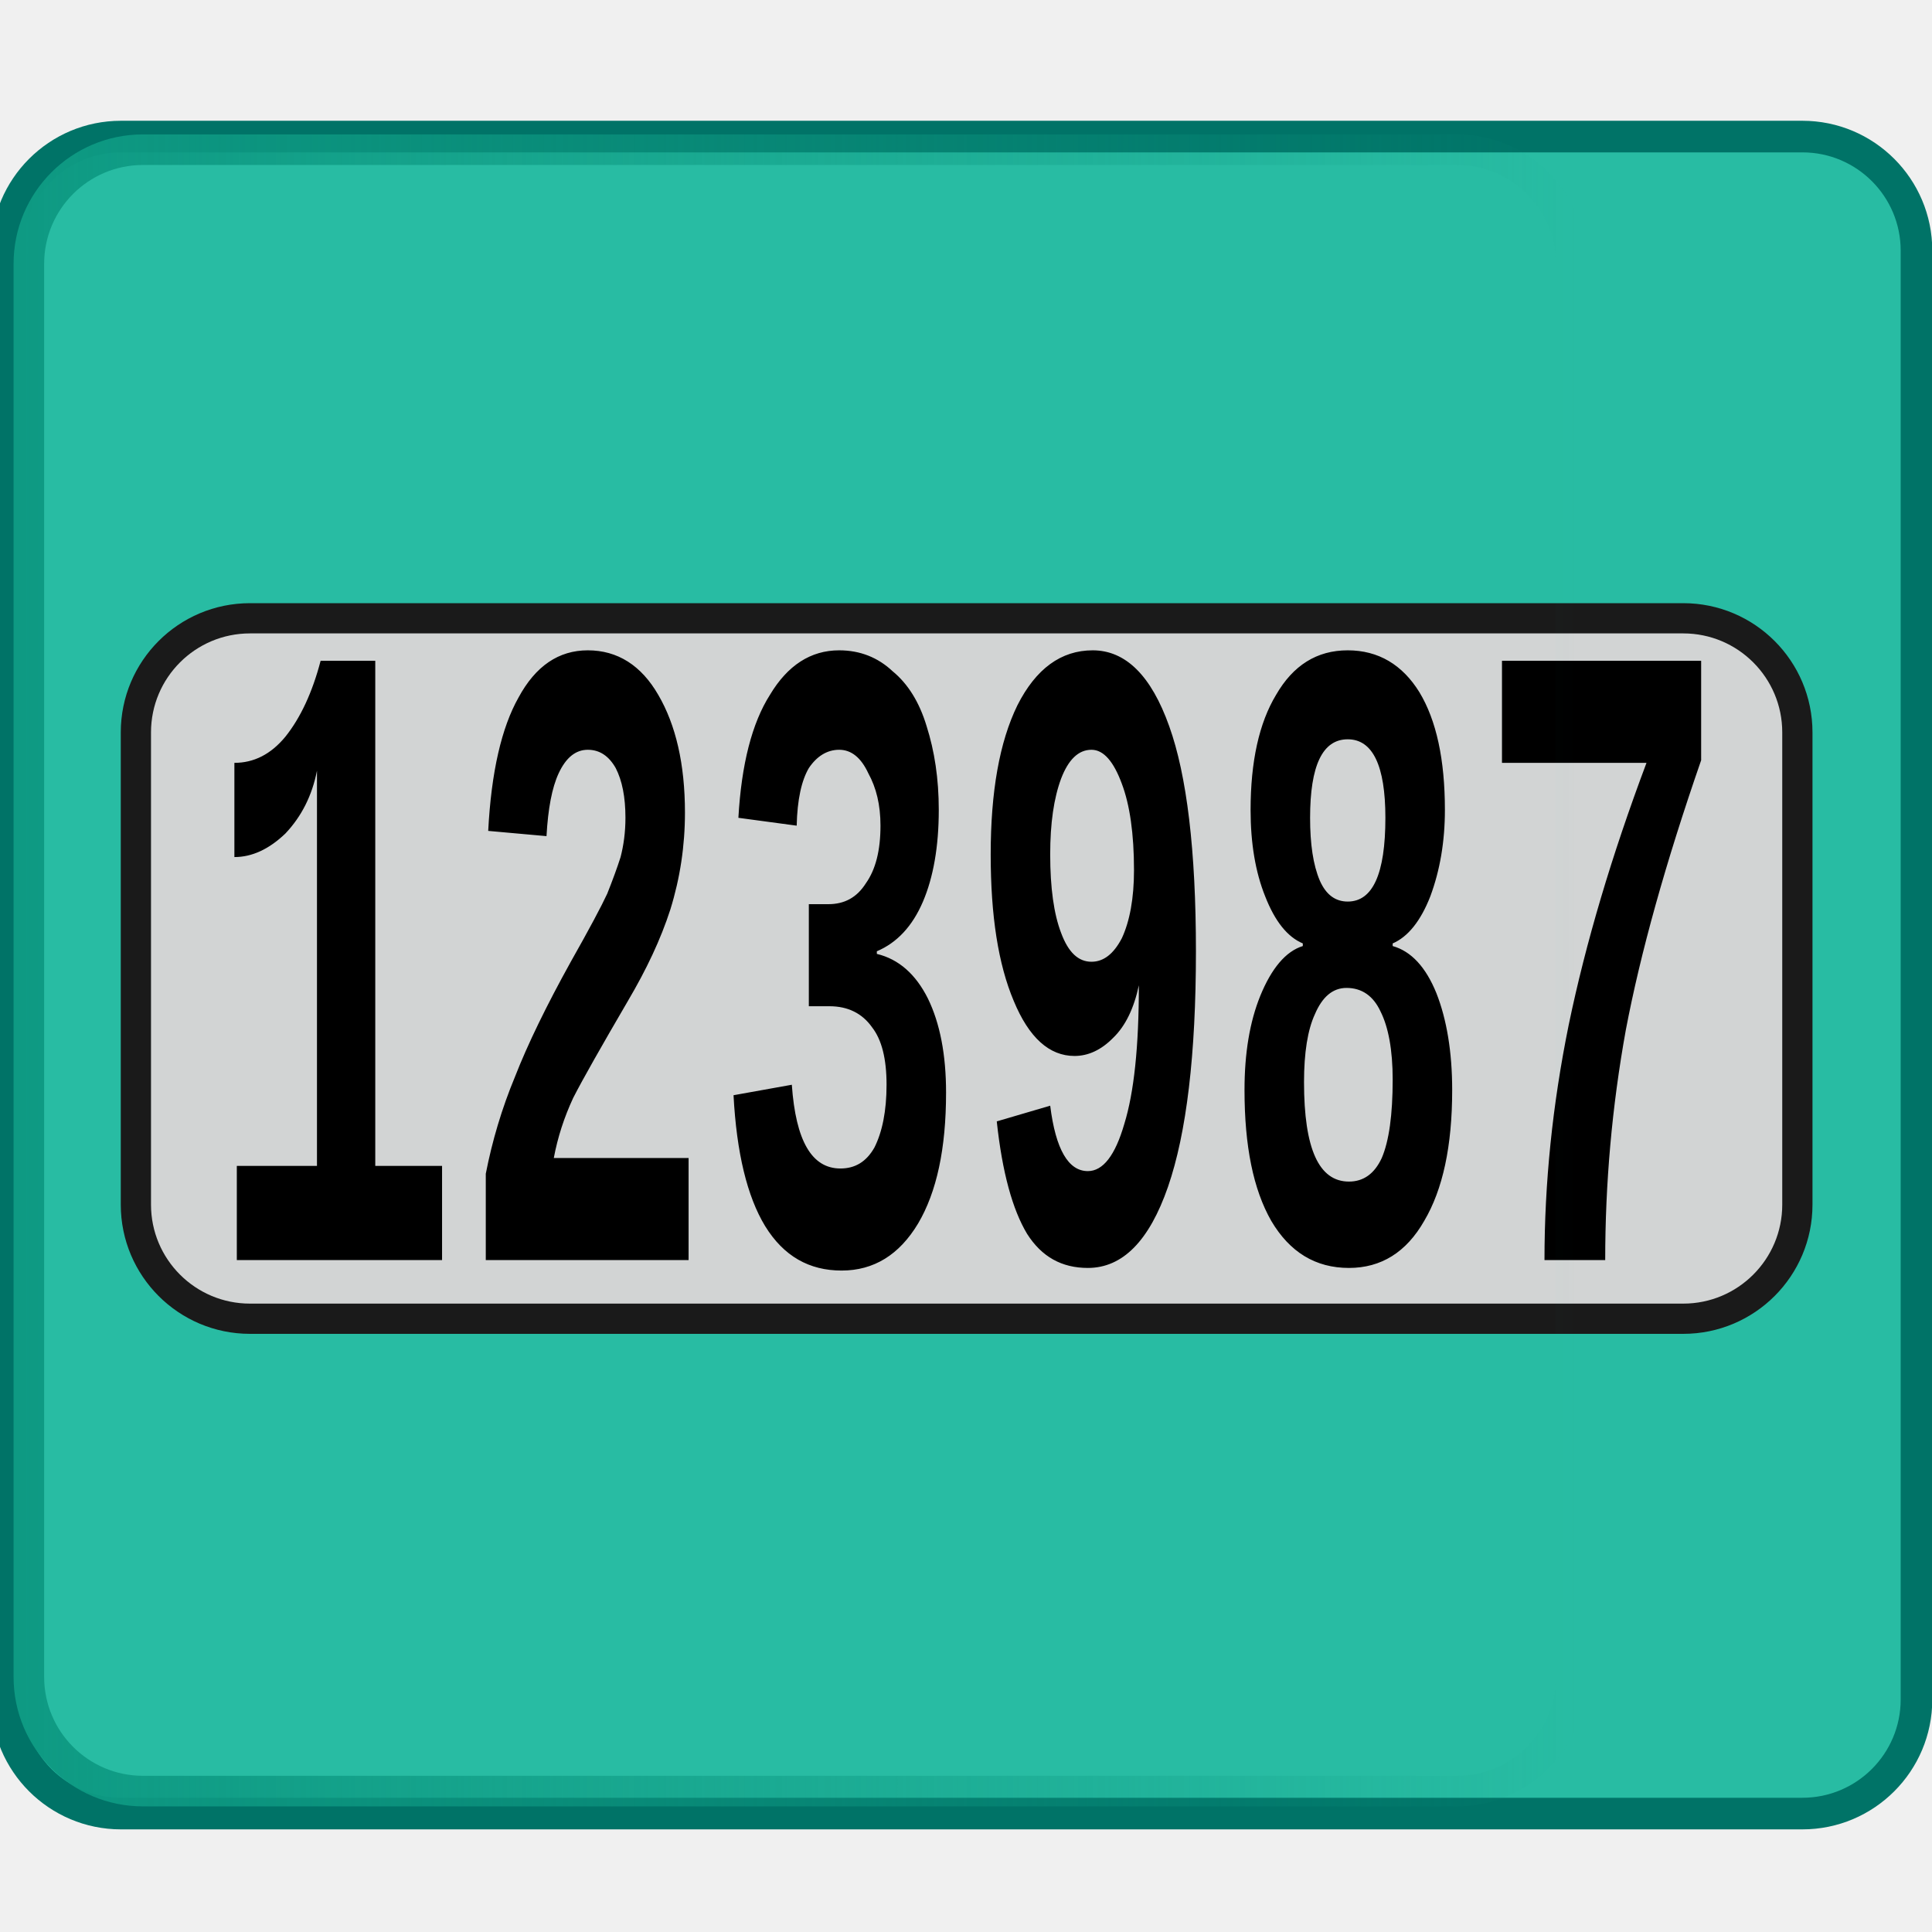
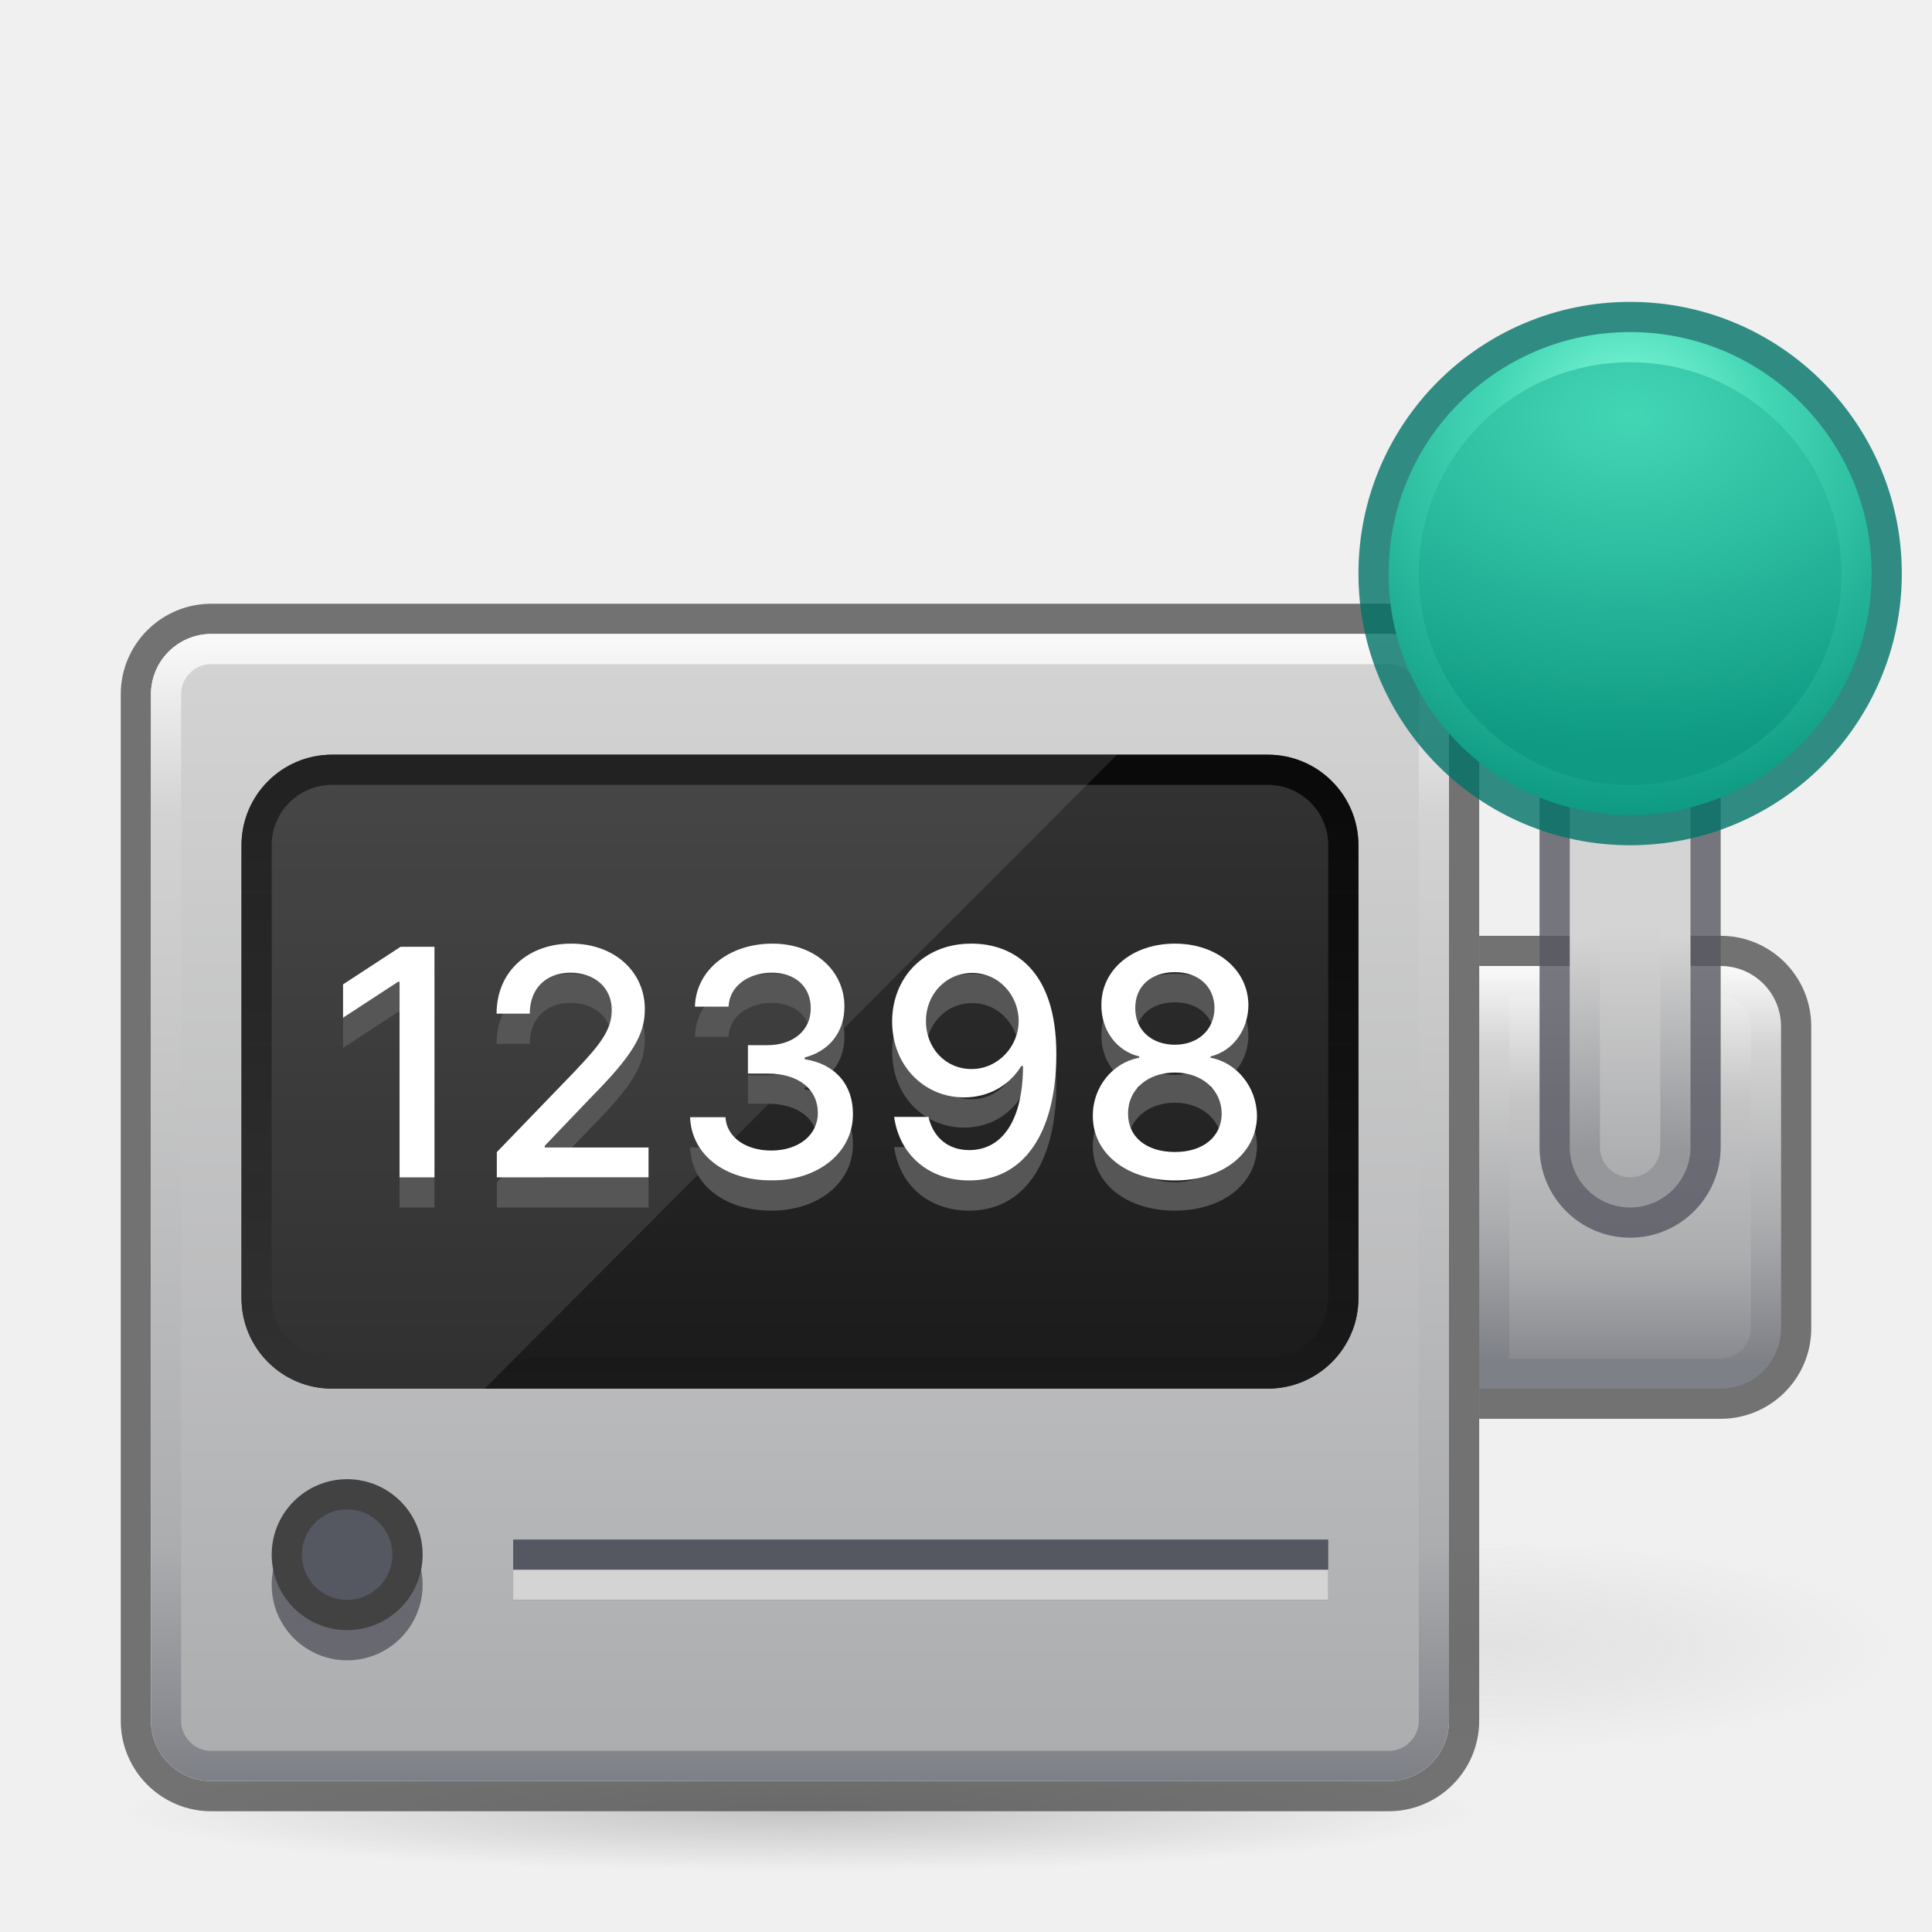
- <svg xmlns="http://www.w3.org/2000/svg" xmlns:xlink="http://www.w3.org/1999/xlink" width="64" height="64" viewBox="0 0 16.933 16.933" version="1.1" id="svg5">
-   <defs id="defs2">
-     <linearGradient id="linearGradient57301">
-       <stop style="stop-color:#0e9a83;stop-opacity:1;" offset="0" id="stop57297" />
-       <stop style="stop-color:#0e9a83;stop-opacity:0;" offset="1" id="stop57299" />
+ <svg xmlns="http://www.w3.org/2000/svg" width="64" height="64" viewBox="0 0 64 64" fill="none" version="1.1" id="svg122">
+   <ellipse cx="26.5" cy="60" rx="22.5" ry="2" fill="url(#paint0_radial_1:29)" id="ellipse4" />
+   <ellipse cx="49.35" cy="54.53" rx="13.35" ry="3.53" fill="url(#paint1_radial_1:29)" id="ellipse6" />
+   <path d="M49 31H57C58.657 31 60 32.343 60 34V44C60 45.657 58.657 47 57 47H49V31Z" fill="#535353" fill-opacity="0.8" id="path8" />
+   <path d="M49.5 32.5H57C57.828 32.5 58.5 33.172 58.5 34V44C58.5 44.828 57.828 45.5 57 45.5H49.5V32.5Z" fill="url(#paint2_linear_1:29)" stroke="url(#paint3_linear_1:29)" id="path10" />
+   <rect x="4.5" y="20.5" width="44" height="39" rx="2.5" stroke="#535353" stroke-opacity="0.8" id="rect12" />
+   <rect x="5.5" y="21.5" width="42" height="37" rx="1.5" fill="url(#paint4_linear_1:29)" stroke="url(#paint5_linear_1:29)" id="rect14" />
+   <rect x="8" y="25" width="37" height="21" rx="3" fill="url(#paint6_linear_1:29)" id="rect16" />
+   <rect x="8.5" y="25.5" width="36" height="20" rx="2.5" stroke="url(#paint7_linear_1:29)" stroke-opacity="0.9" id="rect18" />
+   <path d="M8 28V43C8 44.657 9.343 46 11 46H16.056L37 25H11C9.343 25 8 26.343 8 28Z" fill="white" fill-opacity="0.1" id="path20" />
+   <path d="M44 52H17" stroke="#555761" stroke-width="2" id="path22" />
+   <path d="M51 24H57V38C57 39.657 55.657 41 54 41C52.343 41 51 39.657 51 38V24Z" fill="#555761" fill-opacity="0.8" id="path24" />
+   <path d="M52 23H56V38C56 39.105 55.105 40 54 40C52.895 40 52 39.105 52 38V23Z" fill="url(#paint8_radial_1:29)" id="path26" />
+   <path d="M53 24H55V38C55 38.552 54.552 39 54 39C53.448 39 53 38.552 53 38V24Z" fill="url(#paint9_linear_1:29)" id="path28" />
+   <circle cx="54" cy="19" r="9" fill="#007367" fill-opacity="0.8" id="circle30" />
+   <circle cx="54" cy="19" r="7.5" fill="url(#paint10_radial_1:29)" stroke="url(#paint11_radial_1:29)" id="circle32" />
+   <circle cx="11.5" cy="52.5" r="2.5" fill="#686970" id="circle34" />
+   <circle cx="11.5" cy="51.5" r="2.5" fill="#424242" id="circle36" />
+   <circle cx="11.5" cy="51.5" r="1.5" fill="#555761" id="circle38" />
+   <path d="M14.392 32.364H13.27L11.364 33.609V34.713L13.191 33.52H13.236V40H14.392V32.364ZM16.458 40H21.484V39.012H18.046V38.956L19.564 37.367C20.962 35.954 21.361 35.279 21.361 34.426C21.361 33.199 20.362 32.259 18.922 32.259C17.494 32.259 16.45 33.184 16.45 34.578H17.55C17.547 33.758 18.076 33.221 18.9 33.221C19.676 33.221 20.265 33.699 20.265 34.459C20.265 35.134 19.862 35.619 19.042 36.488L16.458 39.165V40ZM25.556 40.104C27.114 40.104 28.259 39.172 28.255 37.904C28.259 36.939 27.674 36.245 26.659 36.089V36.029C27.457 35.824 27.976 35.197 27.972 34.34C27.976 33.218 27.055 32.259 25.585 32.259C24.183 32.259 23.058 33.106 23.02 34.347H24.135C24.161 33.646 24.821 33.221 25.571 33.221C26.35 33.221 26.861 33.695 26.857 34.4C26.861 35.138 26.268 35.623 25.422 35.623H24.776V36.562H25.422C26.48 36.562 27.092 37.099 27.092 37.867C27.092 38.609 26.447 39.113 25.548 39.113C24.721 39.113 24.075 38.688 24.031 38.009H22.86C22.908 39.254 24.012 40.104 25.556 40.104ZM32.204 32.259C30.601 32.244 29.553 33.397 29.553 34.843C29.557 36.301 30.612 37.353 31.936 37.353C32.745 37.353 33.438 36.957 33.83 36.316H33.889C33.886 38.072 33.226 39.098 32.107 39.098C31.376 39.098 30.906 38.65 30.757 37.998H29.62C29.788 39.232 30.742 40.104 32.107 40.104C33.882 40.104 34.993 38.579 34.993 35.906C34.989 33.117 33.565 32.27 32.204 32.259ZM32.208 33.229C33.091 33.229 33.744 33.978 33.744 34.817C33.748 35.667 33.058 36.413 32.185 36.413C31.309 36.413 30.675 35.712 30.672 34.828C30.672 33.941 31.331 33.229 32.208 33.229ZM38.92 40.104C40.509 40.104 41.631 39.202 41.639 37.964C41.631 37.002 40.956 36.193 40.102 36.04V35.995C40.844 35.816 41.348 35.119 41.355 34.295C41.348 33.128 40.319 32.259 38.92 32.259C37.507 32.259 36.478 33.128 36.485 34.295C36.478 35.115 36.981 35.816 37.738 35.995V36.04C36.87 36.193 36.195 37.002 36.202 37.964C36.195 39.202 37.317 40.104 38.92 40.104ZM38.92 39.161C37.966 39.161 37.362 38.654 37.369 37.89C37.362 37.095 38.018 36.529 38.92 36.529C39.808 36.529 40.464 37.095 40.471 37.89C40.464 38.654 39.864 39.161 38.92 39.161ZM38.92 35.608C38.148 35.608 37.6 35.119 37.608 34.392C37.6 33.676 38.13 33.203 38.92 33.203C39.696 33.203 40.225 33.676 40.233 34.392C40.225 35.119 39.681 35.608 38.92 35.608Z" fill="#565656" id="path40" />
+   <path d="M14.392 31.364H13.27L11.364 32.609V33.713L13.191 32.52H13.236V39H14.392V31.364ZM16.458 39H21.484V38.012H18.046V37.956L19.564 36.367C20.962 34.954 21.361 34.279 21.361 33.426C21.361 32.199 20.362 31.259 18.922 31.259C17.494 31.259 16.45 32.184 16.45 33.578H17.55C17.547 32.758 18.076 32.221 18.9 32.221C19.676 32.221 20.265 32.699 20.265 33.459C20.265 34.134 19.862 34.619 19.042 35.488L16.458 38.165V39ZM25.556 39.104C27.114 39.104 28.259 38.172 28.255 36.904C28.259 35.939 27.674 35.245 26.659 35.089V35.029C27.457 34.824 27.976 34.197 27.972 33.34C27.976 32.218 27.055 31.259 25.585 31.259C24.183 31.259 23.058 32.106 23.02 33.347H24.135C24.161 32.646 24.821 32.221 25.571 32.221C26.35 32.221 26.861 32.695 26.857 33.4C26.861 34.138 26.268 34.623 25.422 34.623H24.776V35.562H25.422C26.48 35.562 27.092 36.099 27.092 36.867C27.092 37.609 26.447 38.113 25.548 38.113C24.721 38.113 24.075 37.688 24.031 37.009H22.86C22.908 38.254 24.012 39.104 25.556 39.104ZM32.204 31.259C30.601 31.244 29.553 32.397 29.553 33.843C29.557 35.301 30.612 36.353 31.936 36.353C32.745 36.353 33.438 35.957 33.83 35.316H33.889C33.886 37.072 33.226 38.098 32.107 38.098C31.376 38.098 30.906 37.65 30.757 36.998H29.62C29.788 38.232 30.742 39.104 32.107 39.104C33.882 39.104 34.993 37.579 34.993 34.906C34.989 32.117 33.565 31.27 32.204 31.259ZM32.208 32.229C33.091 32.229 33.744 32.978 33.744 33.817C33.748 34.667 33.058 35.413 32.185 35.413C31.309 35.413 30.675 34.712 30.672 33.828C30.672 32.941 31.331 32.229 32.208 32.229ZM38.92 39.104C40.509 39.104 41.631 38.202 41.639 36.964C41.631 36.002 40.956 35.193 40.102 35.04V34.995C40.844 34.816 41.348 34.119 41.355 33.295C41.348 32.128 40.319 31.259 38.92 31.259C37.507 31.259 36.478 32.128 36.485 33.295C36.478 34.115 36.981 34.816 37.738 34.995V35.04C36.87 35.193 36.195 36.002 36.202 36.964C36.195 38.202 37.317 39.104 38.92 39.104ZM38.92 38.161C37.966 38.161 37.362 37.654 37.369 36.89C37.362 36.095 38.018 35.529 38.92 35.529C39.808 35.529 40.464 36.095 40.471 36.89C40.464 37.654 39.864 38.161 38.92 38.161ZM38.92 34.608C38.148 34.608 37.6 34.119 37.608 33.392C37.6 32.676 38.13 32.203 38.92 32.203C39.696 32.203 40.225 32.676 40.233 33.392C40.225 34.119 39.681 34.608 38.92 34.608Z" fill="white" id="path42" />
+   <rect x="17" y="52" width="27" height="1" fill="#D4D4D4" id="rect44" />
+   <defs id="defs120">
+     <radialGradient id="paint0_radial_1:29" cx="0" cy="0" r="1" gradientUnits="userSpaceOnUse" gradientTransform="translate(26.5 60) rotate(90) scale(2 22.5)">
+       <stop stop-color="#C4C4C4" id="stop46" />
+       <stop offset="1" stop-color="#C4C4C4" stop-opacity="0" id="stop48" />
+     </radialGradient>
+     <radialGradient id="paint1_radial_1:29" cx="0" cy="0" r="1" gradientUnits="userSpaceOnUse" gradientTransform="translate(49.3497 54.5303) rotate(90) scale(3.53031 13.3497)">
+       <stop stop-color="#E2E2E2" id="stop51" />
+       <stop offset="1" stop-color="#DDDDDD" stop-opacity="0" id="stop53" />
+     </radialGradient>
+     <linearGradient id="paint2_linear_1:29" x1="54" y1="32" x2="54" y2="46" gradientUnits="userSpaceOnUse">
+       <stop stop-color="#FAFAFA" id="stop56" />
+       <stop offset="0.312" stop-color="#C5C5C6" id="stop58" />
+       <stop offset="0.703" stop-color="#ABACAE" id="stop60" />
+       <stop offset="1" stop-color="#7E8087" id="stop62" />
    </linearGradient>
-     <linearGradient xlink:href="#linearGradient57301" id="linearGradient57303" x1="0.275" y1="17.198" x2="33.592" y2="17.198" gradientUnits="userSpaceOnUse" gradientTransform="matrix(0.4089751,0,0,0.5182758,0.08615687,-0.4086092)" />
+     <linearGradient id="paint3_linear_1:29" x1="54" y1="32" x2="54" y2="46" gradientUnits="userSpaceOnUse">
+       <stop stop-color="#FAFAFA" id="stop65" />
+       <stop offset="0.188" stop-color="#D4D4D4" id="stop67" />
+       <stop offset="0.615" stop-color="#ABACAE" id="stop69" />
+       <stop offset="0.938" stop-color="#7E8087" id="stop71" />
+     </linearGradient>
+     <linearGradient id="paint4_linear_1:29" x1="26.5" y1="21" x2="26.5" y2="59" gradientUnits="userSpaceOnUse">
+       <stop stop-color="#D4D4D4" id="stop74" />
+       <stop offset="1" stop-color="#ABACAE" id="stop76" />
+     </linearGradient>
+     <linearGradient id="paint5_linear_1:29" x1="26.5" y1="21" x2="26.5" y2="59" gradientUnits="userSpaceOnUse">
+       <stop stop-color="#FAFAFA" id="stop79" />
+       <stop offset="0.156" stop-color="#D3D3D3" id="stop81" />
+       <stop offset="0.794" stop-color="#ACADAF" id="stop83" />
+       <stop offset="1" stop-color="#7E8087" id="stop85" />
+     </linearGradient>
+     <linearGradient id="paint6_linear_1:29" x1="26.5" y1="25" x2="26.5" y2="46" gradientUnits="userSpaceOnUse">
+       <stop stop-color="#333333" id="stop88" />
+       <stop offset="1" stop-color="#1A1A1A" id="stop90" />
+     </linearGradient>
+     <linearGradient id="paint7_linear_1:29" x1="26.5" y1="25" x2="26.5" y2="46" gradientUnits="userSpaceOnUse">
+       <stop stop-opacity="0.9" id="stop93" />
+       <stop offset="1" stop-color="#1A1A1A" stop-opacity="0.9" id="stop95" />
+     </linearGradient>
+     <radialGradient id="paint8_radial_1:29" cx="0" cy="0" r="1" gradientUnits="userSpaceOnUse" gradientTransform="translate(54 40) rotate(-90) scale(9.03125 20.9227)">
+       <stop offset="0.224" stop-color="#95979B" id="stop98" />
+       <stop offset="1" stop-color="#D4D4D4" id="stop100" />
+     </radialGradient>
+     <linearGradient id="paint9_linear_1:29" x1="54" y1="26.109" x2="54" y2="39" gradientUnits="userSpaceOnUse">
+       <stop offset="0.349" stop-color="#D4D4D4" id="stop103" />
+       <stop offset="1" stop-color="#ABACAE" id="stop105" />
+     </linearGradient>
+     <radialGradient id="paint10_radial_1:29" cx="0" cy="0" r="1" gradientUnits="userSpaceOnUse" gradientTransform="translate(54 13.7692) rotate(90) scale(11.0769 17.1739)">
+       <stop stop-color="#43D6B5" id="stop108" />
+       <stop offset="1" stop-color="#0E9A83" id="stop110" />
+     </radialGradient>
+     <radialGradient id="paint11_radial_1:29" cx="0" cy="0" r="1" gradientUnits="userSpaceOnUse" gradientTransform="translate(54 14.0769) rotate(90) scale(12.9231)">
+       <stop stop-color="#89FFDD" id="stop113" />
+       <stop offset="0.354" stop-color="#43D6B5" id="stop115" />
+       <stop offset="1" stop-color="#0E9A83" id="stop117" />
+     </radialGradient>
  </defs>
-   <g id="layer1">
-     <path style="fill:#28bca3;fill-opacity:1;fill-rule:evenodd;stroke:#007367;stroke-width:0.277;stroke-opacity:1" id="rect136" width="16.737" height="14.698" x="0.059" y="1.197" d="M 1.059,1.197 H 15.797 a 1,1 45 0 1 1,1 V 14.895 a 1,1 135 0 1 -1,1 l -14.737,0 a 1,1 45 0 1 -1,-1 V 2.197 a 1,1 135 0 1 1,-1 z" />
-     <path style="fill:#d4d4d4;fill-opacity:0.988;stroke:#1a1a1a;stroke-width:0.265;stroke-opacity:1" id="rect3279" width="14.562" height="6.139" x="1.191" y="5.419" d="m 2.191,5.419 12.562,0 a 1,1 45 0 1 1,1 v 4.139 a 1,1 135 0 1 -1,1 H 2.191 a 1,1 45 0 1 -1,-1 V 6.419 a 1,1 135 0 1 1,-1 z" />
-     <text xml:space="preserve" style="font-style:normal;font-variant:normal;font-weight:bold;font-stretch:normal;font-size:5.44px;line-height:1.25;font-family:'Courier New';-inkscape-font-specification:'Courier New, Bold';font-variant-ligatures:normal;font-variant-caps:normal;font-variant-numeric:normal;font-variant-east-asian:normal;fill:#000000;fill-opacity:1;stroke:none;stroke-width:0.136" x="2.658" y="7.523" id="text31513" transform="scale(0.6812219,1.46795)">
-       <tspan id="tspan31511" style="font-style:normal;font-variant:normal;font-weight:bold;font-stretch:normal;font-size:5.44px;font-family:'Courier New';-inkscape-font-specification:'Courier New, Bold';font-variant-ligatures:normal;font-variant-caps:normal;font-variant-numeric:normal;font-variant-east-asian:normal;stroke-width:0.136" x="2.658" y="7.523">123987</tspan>
-     </text>
-     <path style="fill:none;fill-opacity:1;stroke:url(#linearGradient57303);stroke-width:0.268;stroke-miterlimit:4;stroke-dasharray:none;stroke-opacity:1" id="rect56705" width="13.516" height="14.386" x="0.253" y="1.312" d="M 1.253,1.312 H 12.77 a 1,1 45 0 1 1,1 l 0,12.386 a 1,1 135 0 1 -1,1 H 1.253 a 1,1 45 0 1 -1,-1 V 2.312 a 1,1 135 0 1 1,-1 z" />
-   </g>
-   <g id="layer2" />
</svg>
